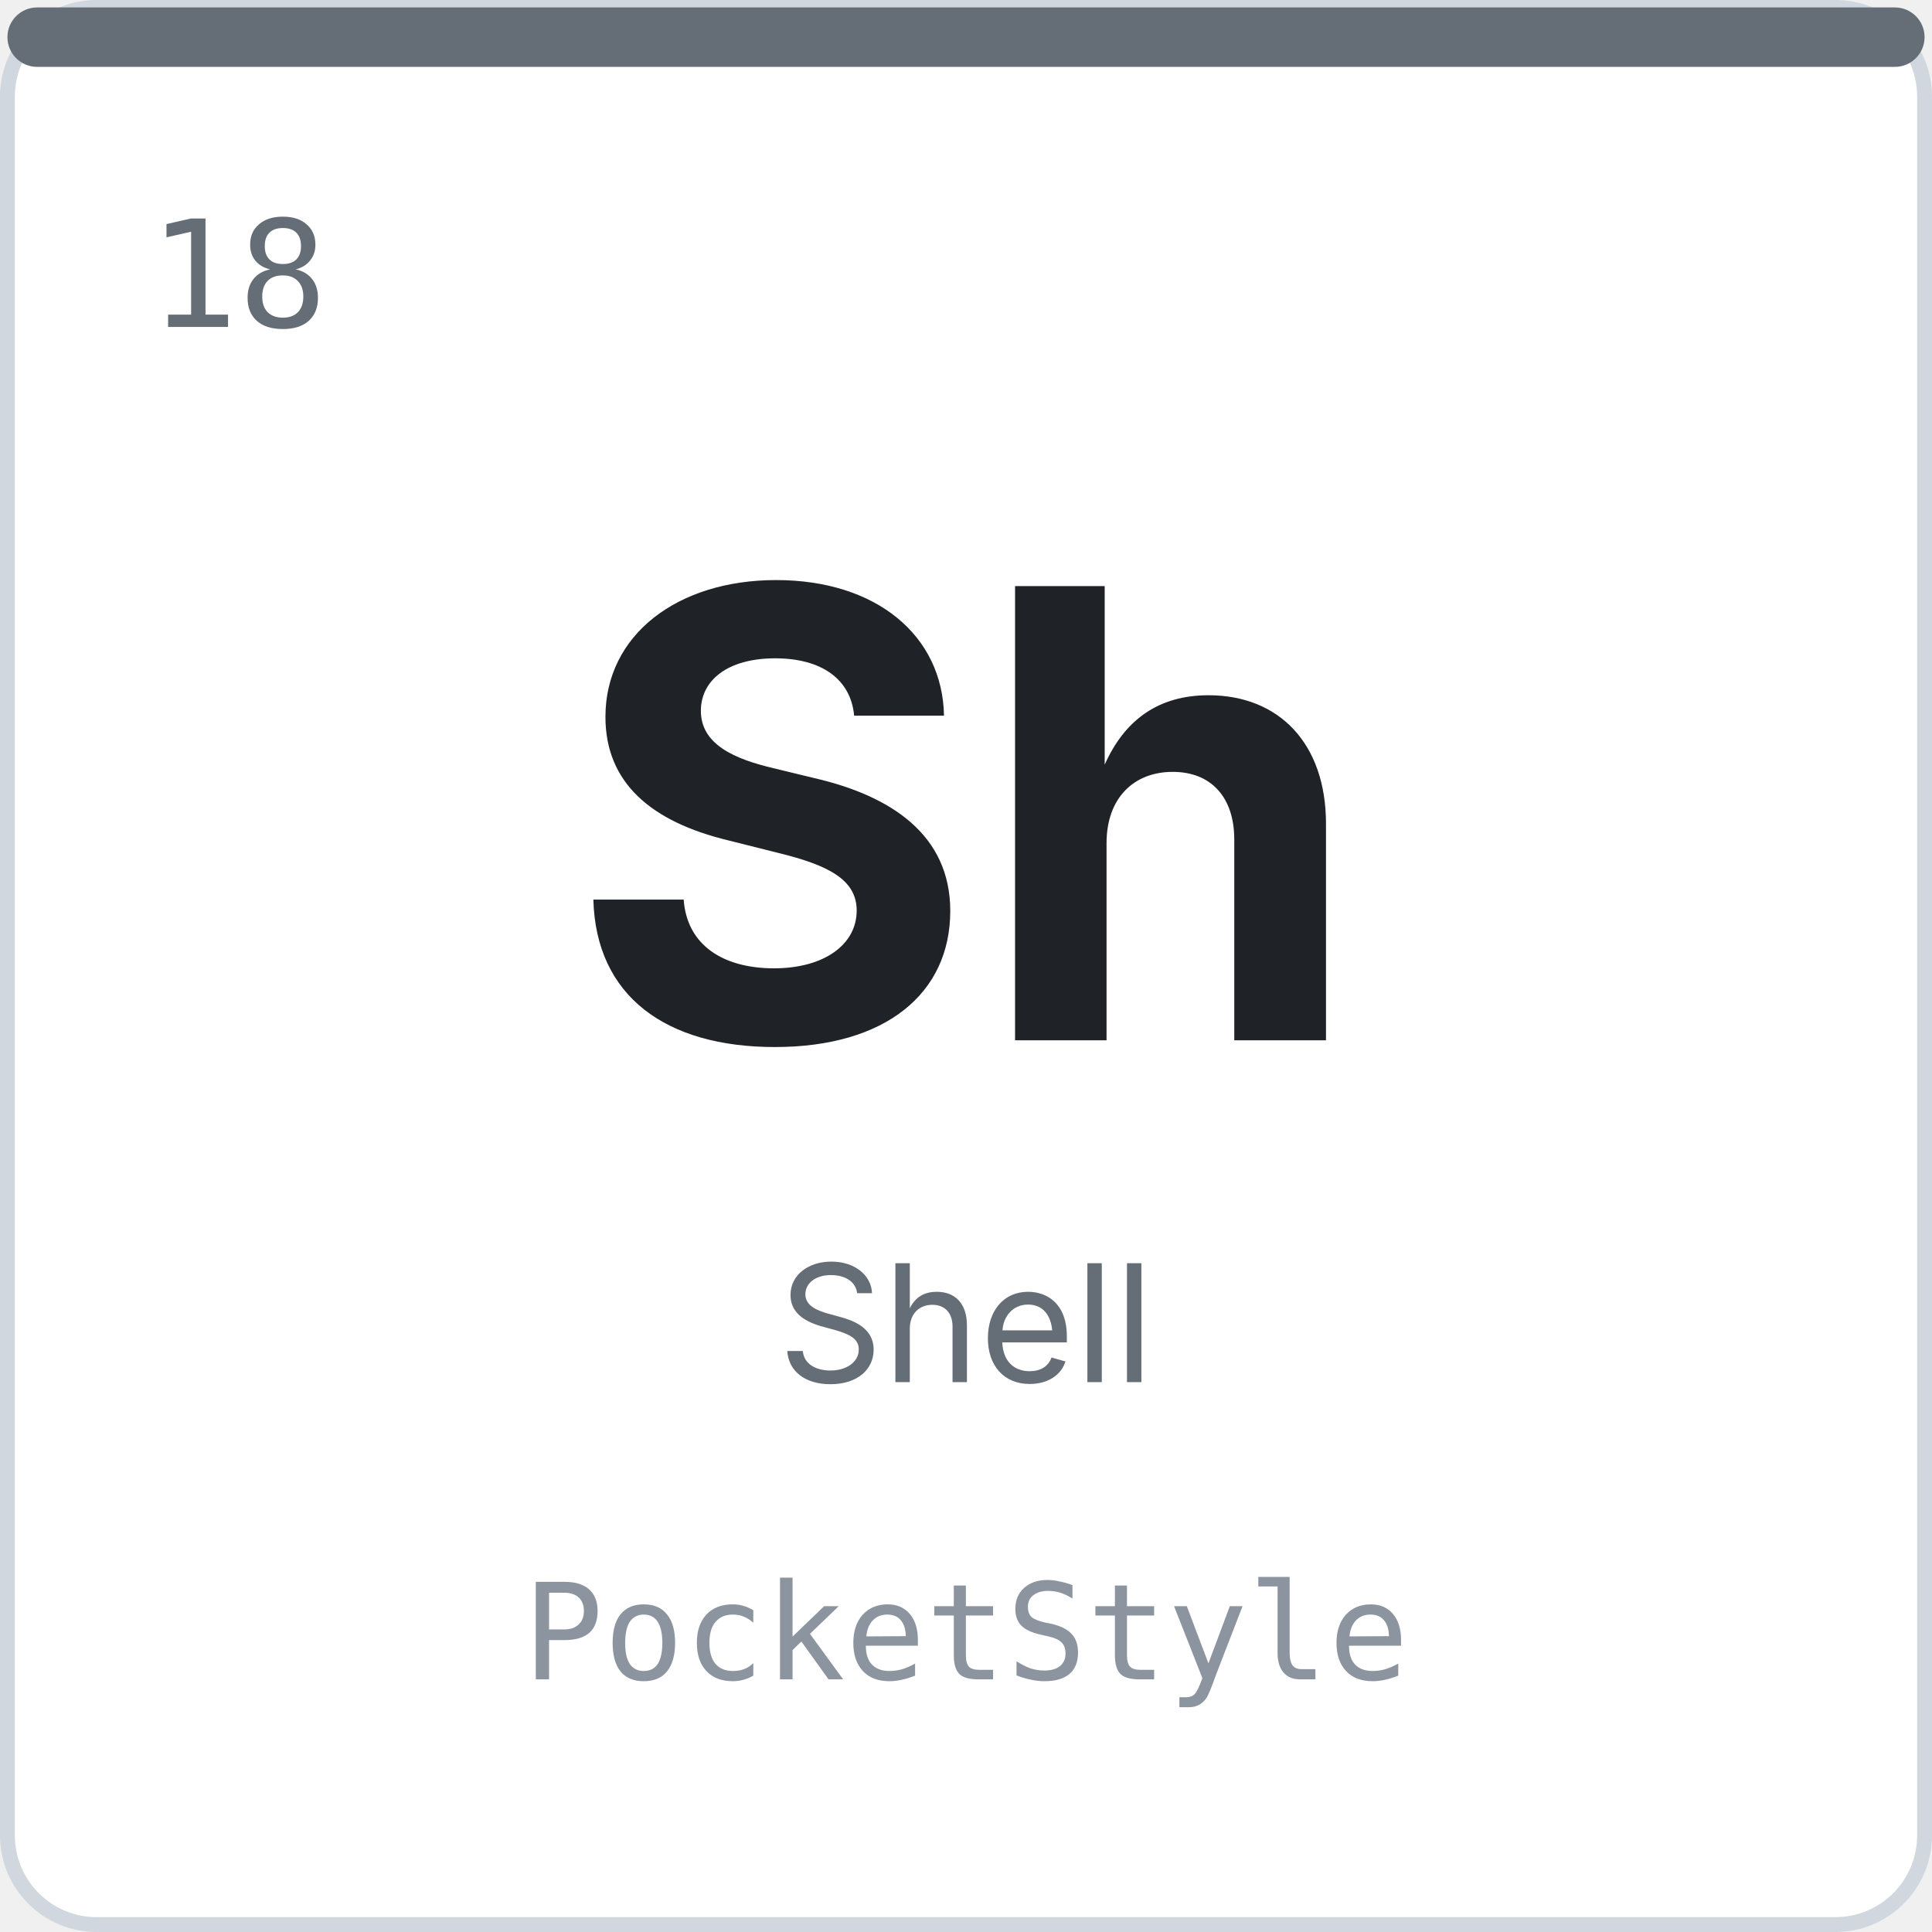
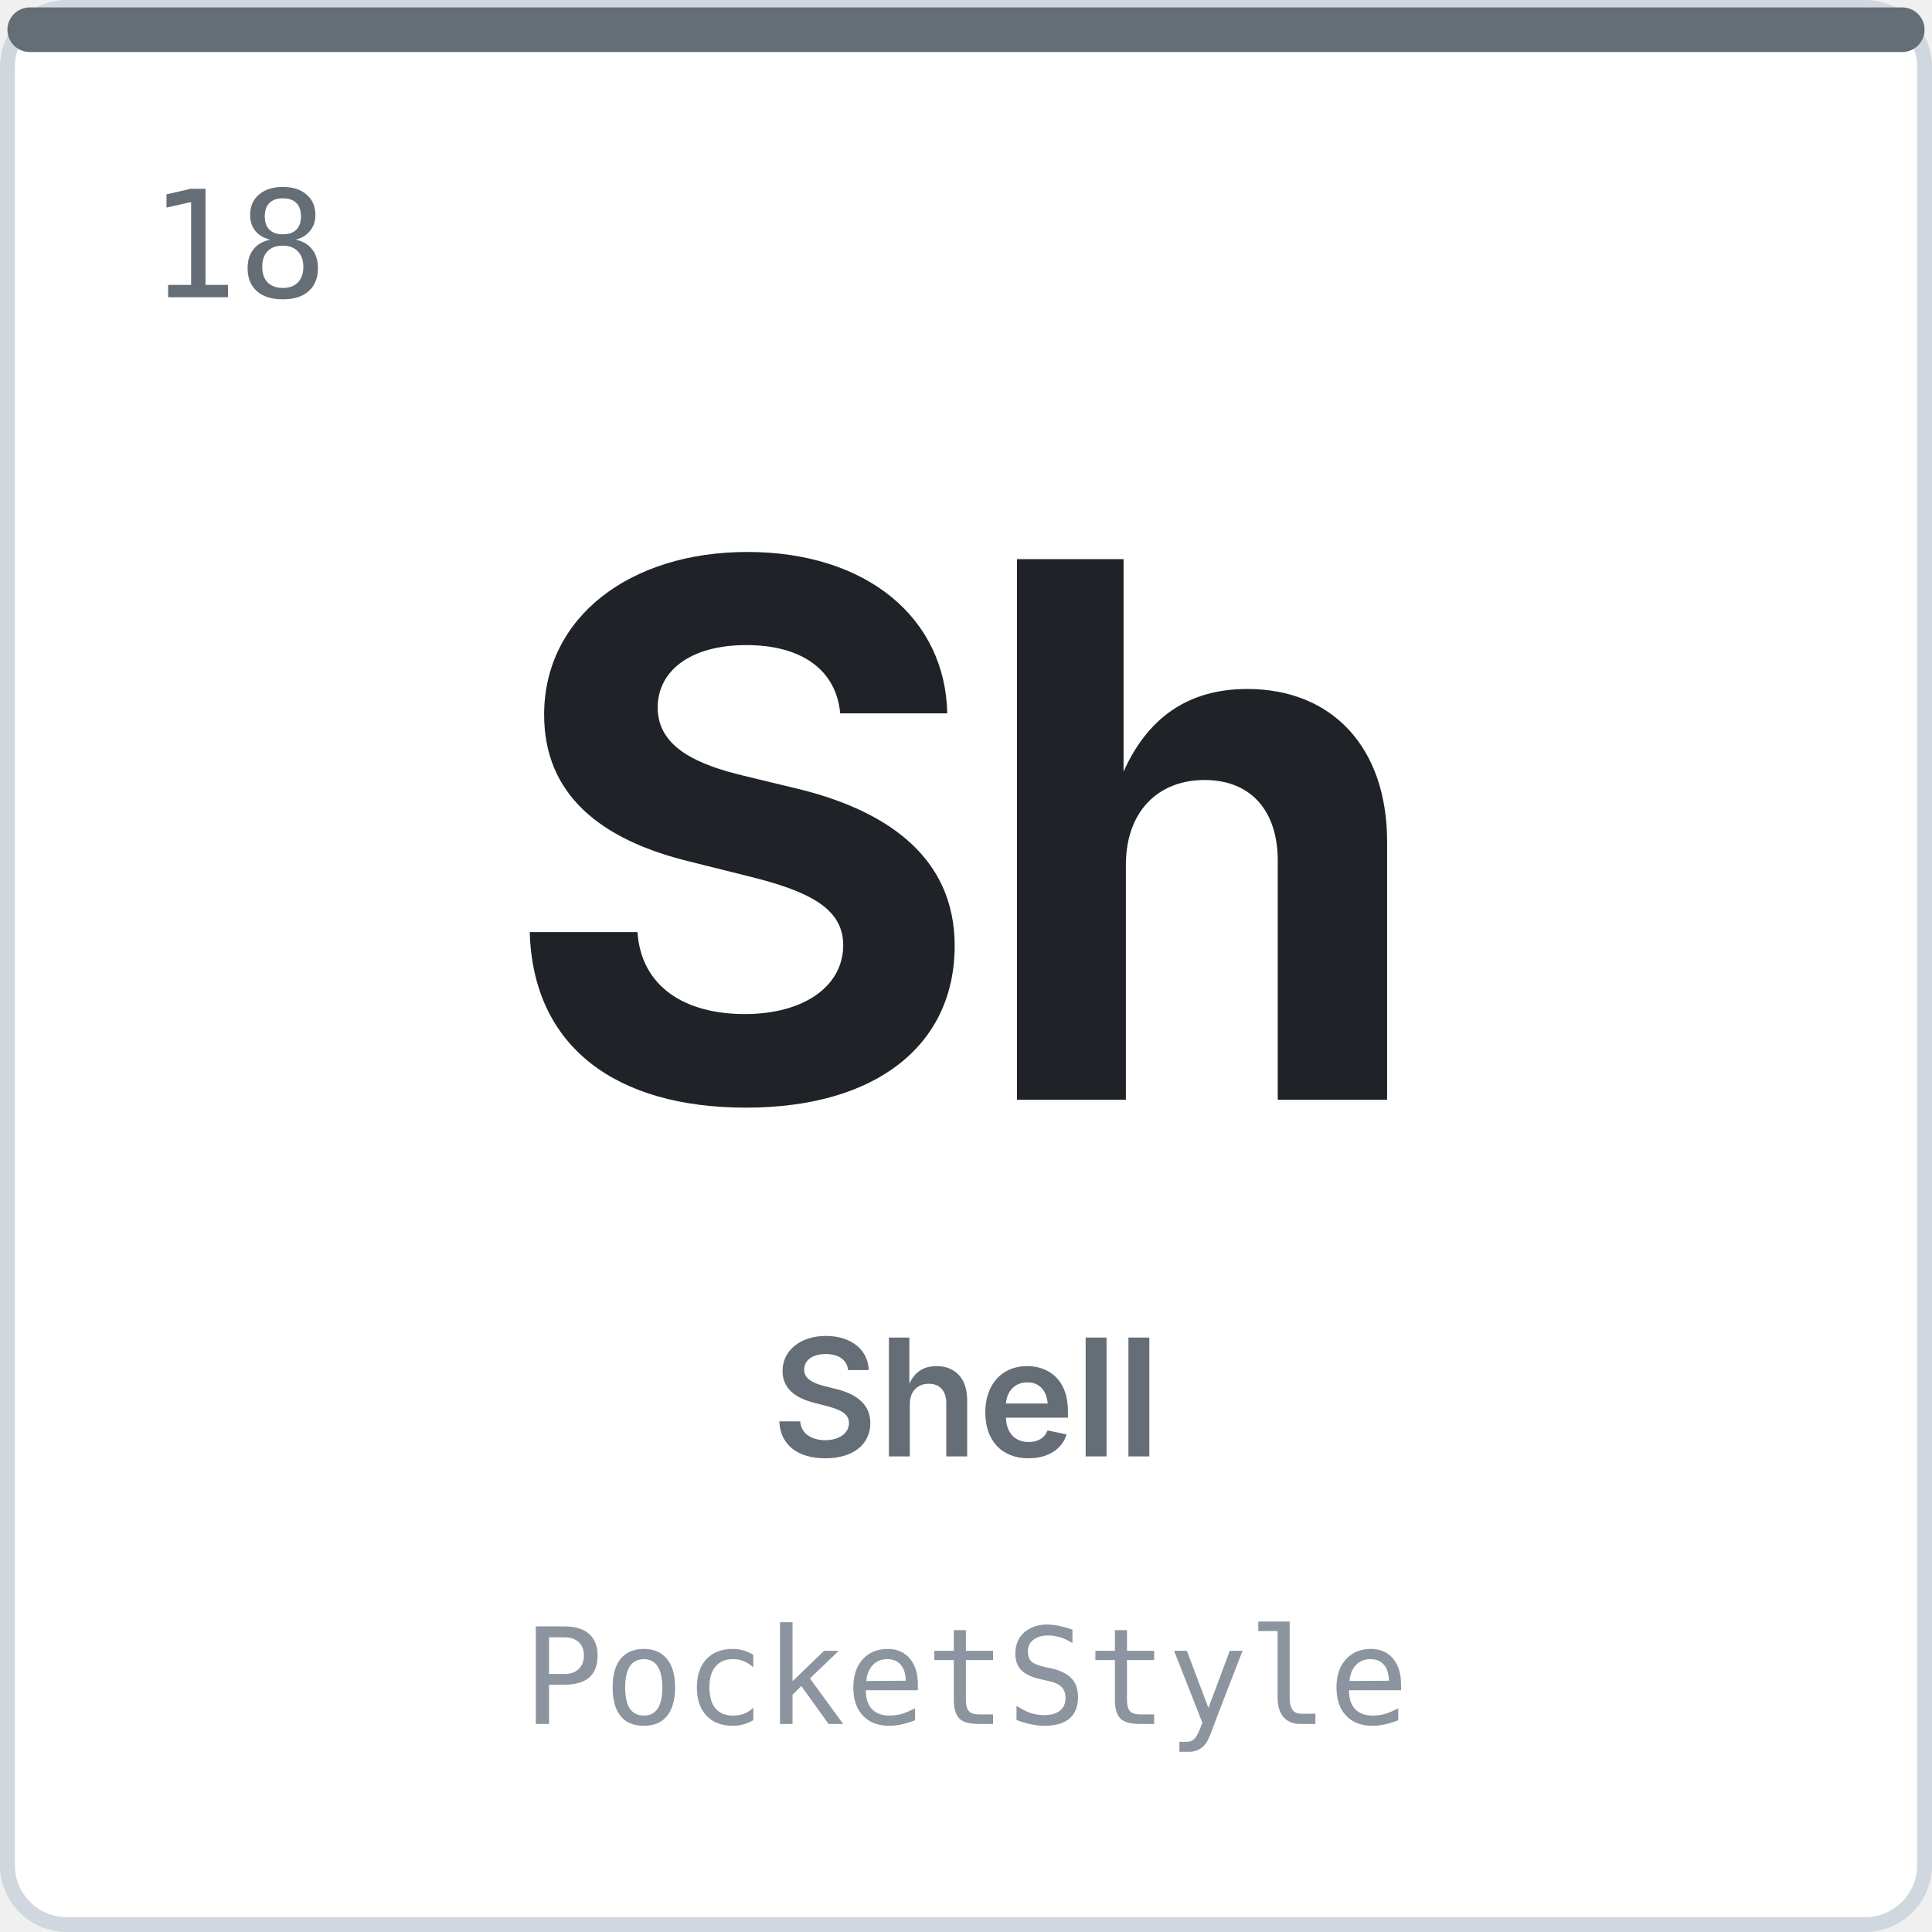
<svg xmlns="http://www.w3.org/2000/svg" width="130" height="130" viewBox="0 0 130 130" role="img" aria-label="18 Sh Shell PocketStyle">
  <g opacity="1">
    <set attributeName="opacity" to="0" begin="0s" />
    <animate attributeName="opacity" from="0" to="1" begin="1.36s" dur="0.55s" fill="freeze" />
-     <rect x="0.5" y="0.5" width="129" height="129" rx="6" fill="#ffffff" stroke="#d0d7de" stroke-width="1" />
-     <rect x="0.5" y="0.5" width="129" height="4" rx="2" fill="#656d76">
+     <rect x="0.5" y="0.5" width="129" height="129" rx="4" fill="#ffffff" stroke="#d0d7de" stroke-width="1" />
+     <rect x="0.5" y="0.5" width="129" height="3" rx="1.5" fill="#656d76">
      <animate attributeName="opacity" values="1;0.45;1" dur="4s" begin="-3.78s" repeatCount="indefinite" />
    </rect>
-     <text x="10" y="22" font-family="ui-monospace, SFMono-Regular, Menlo, monospace" font-size="10" fill="#656d76">18</text>
-     <text x="65" y="70" font-family="-apple-system, BlinkMacSystemFont, Inter, system-ui, sans-serif" font-size="42" font-weight="700" fill="#1f2328" text-anchor="middle">Sh</text>
-     <text x="65" y="93" font-family="-apple-system, BlinkMacSystemFont, Inter, system-ui, sans-serif" font-size="11" fill="#656d76" text-anchor="middle">Shell</text>
-     <text x="65" y="113" font-family="ui-monospace, SFMono-Regular, Menlo, monospace" font-size="9" fill="#8c959f" text-anchor="middle">PocketStyle</text>
+     <text x="10" y="20" font-family="ui-monospace, SFMono-Regular, Menlo, monospace" font-size="10" font-weight="500" fill="#656d76">18</text>
+     <text x="65" y="74" font-family="-apple-system, BlinkMacSystemFont, Inter, system-ui, sans-serif" font-size="50" font-weight="700" fill="#1f2328" text-anchor="middle" letter-spacing="-1">Sh</text>
+     <text x="65" y="98" font-family="-apple-system, BlinkMacSystemFont, Inter, system-ui, sans-serif" font-size="11" font-weight="600" fill="#656d76" text-anchor="middle">Shell</text>
+     <text x="65" y="116" font-family="ui-monospace, SFMono-Regular, Menlo, monospace" font-size="9" fill="#8c959f" text-anchor="middle">PocketStyle</text>
  </g>
</svg>
